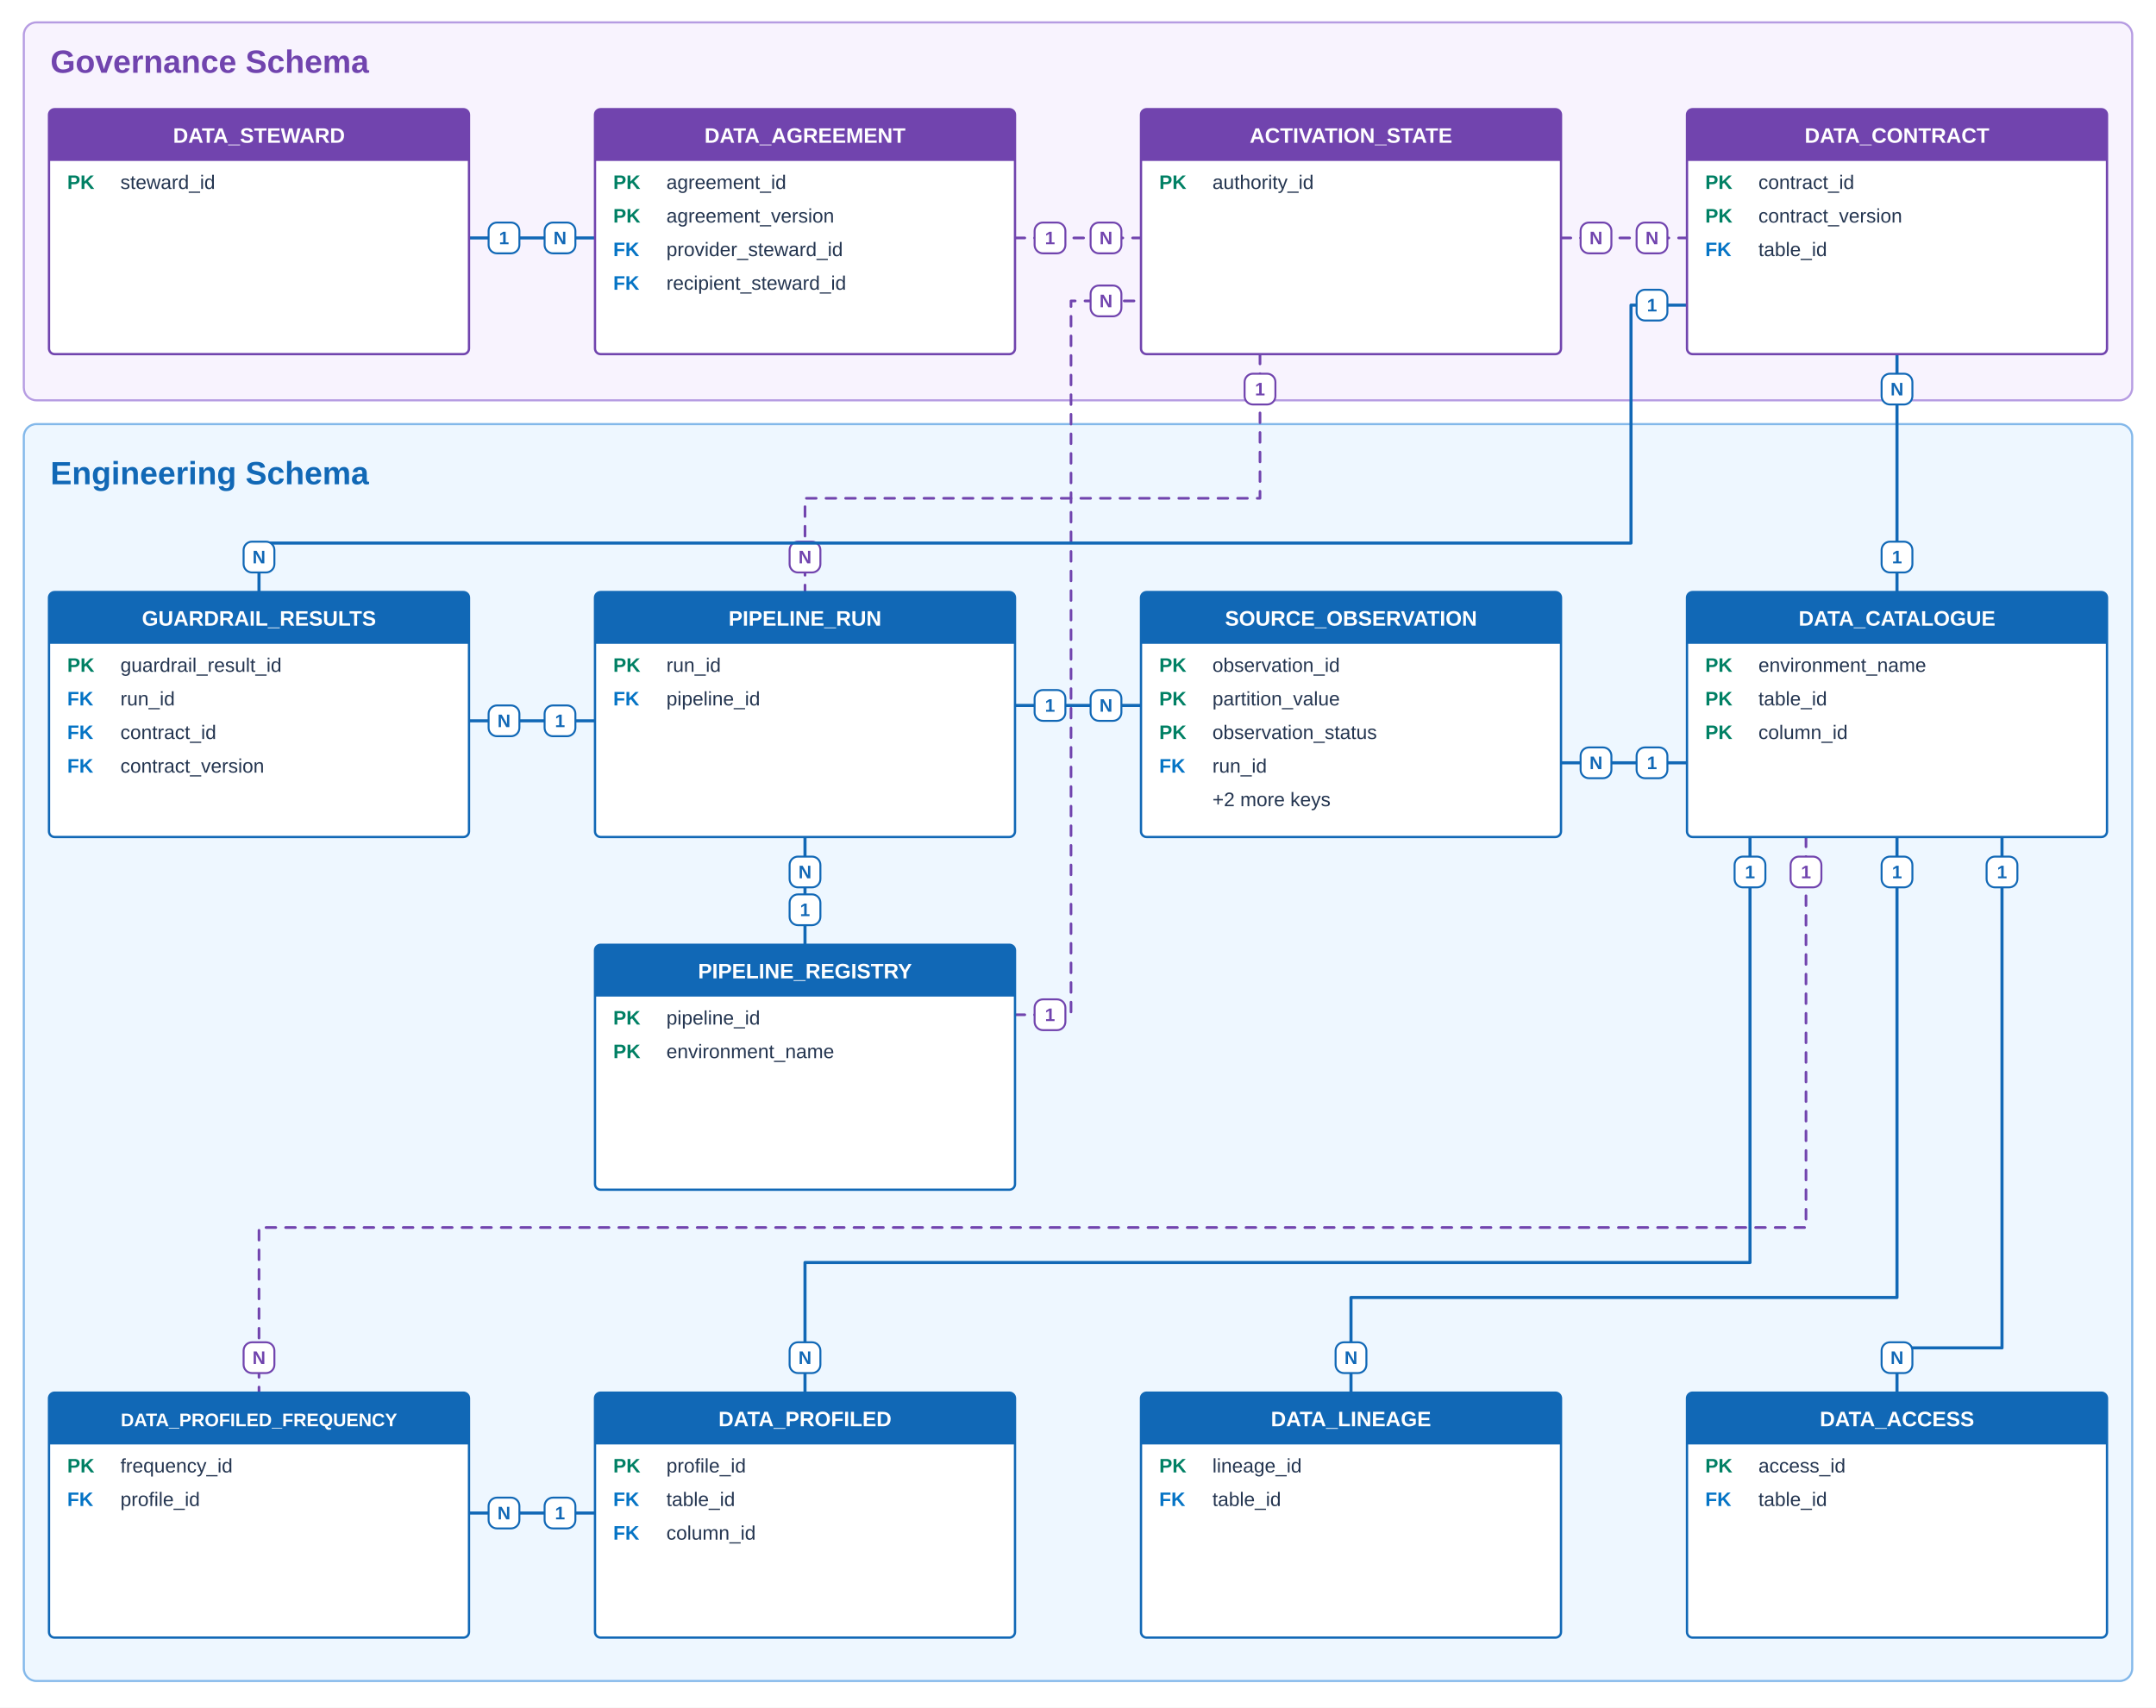
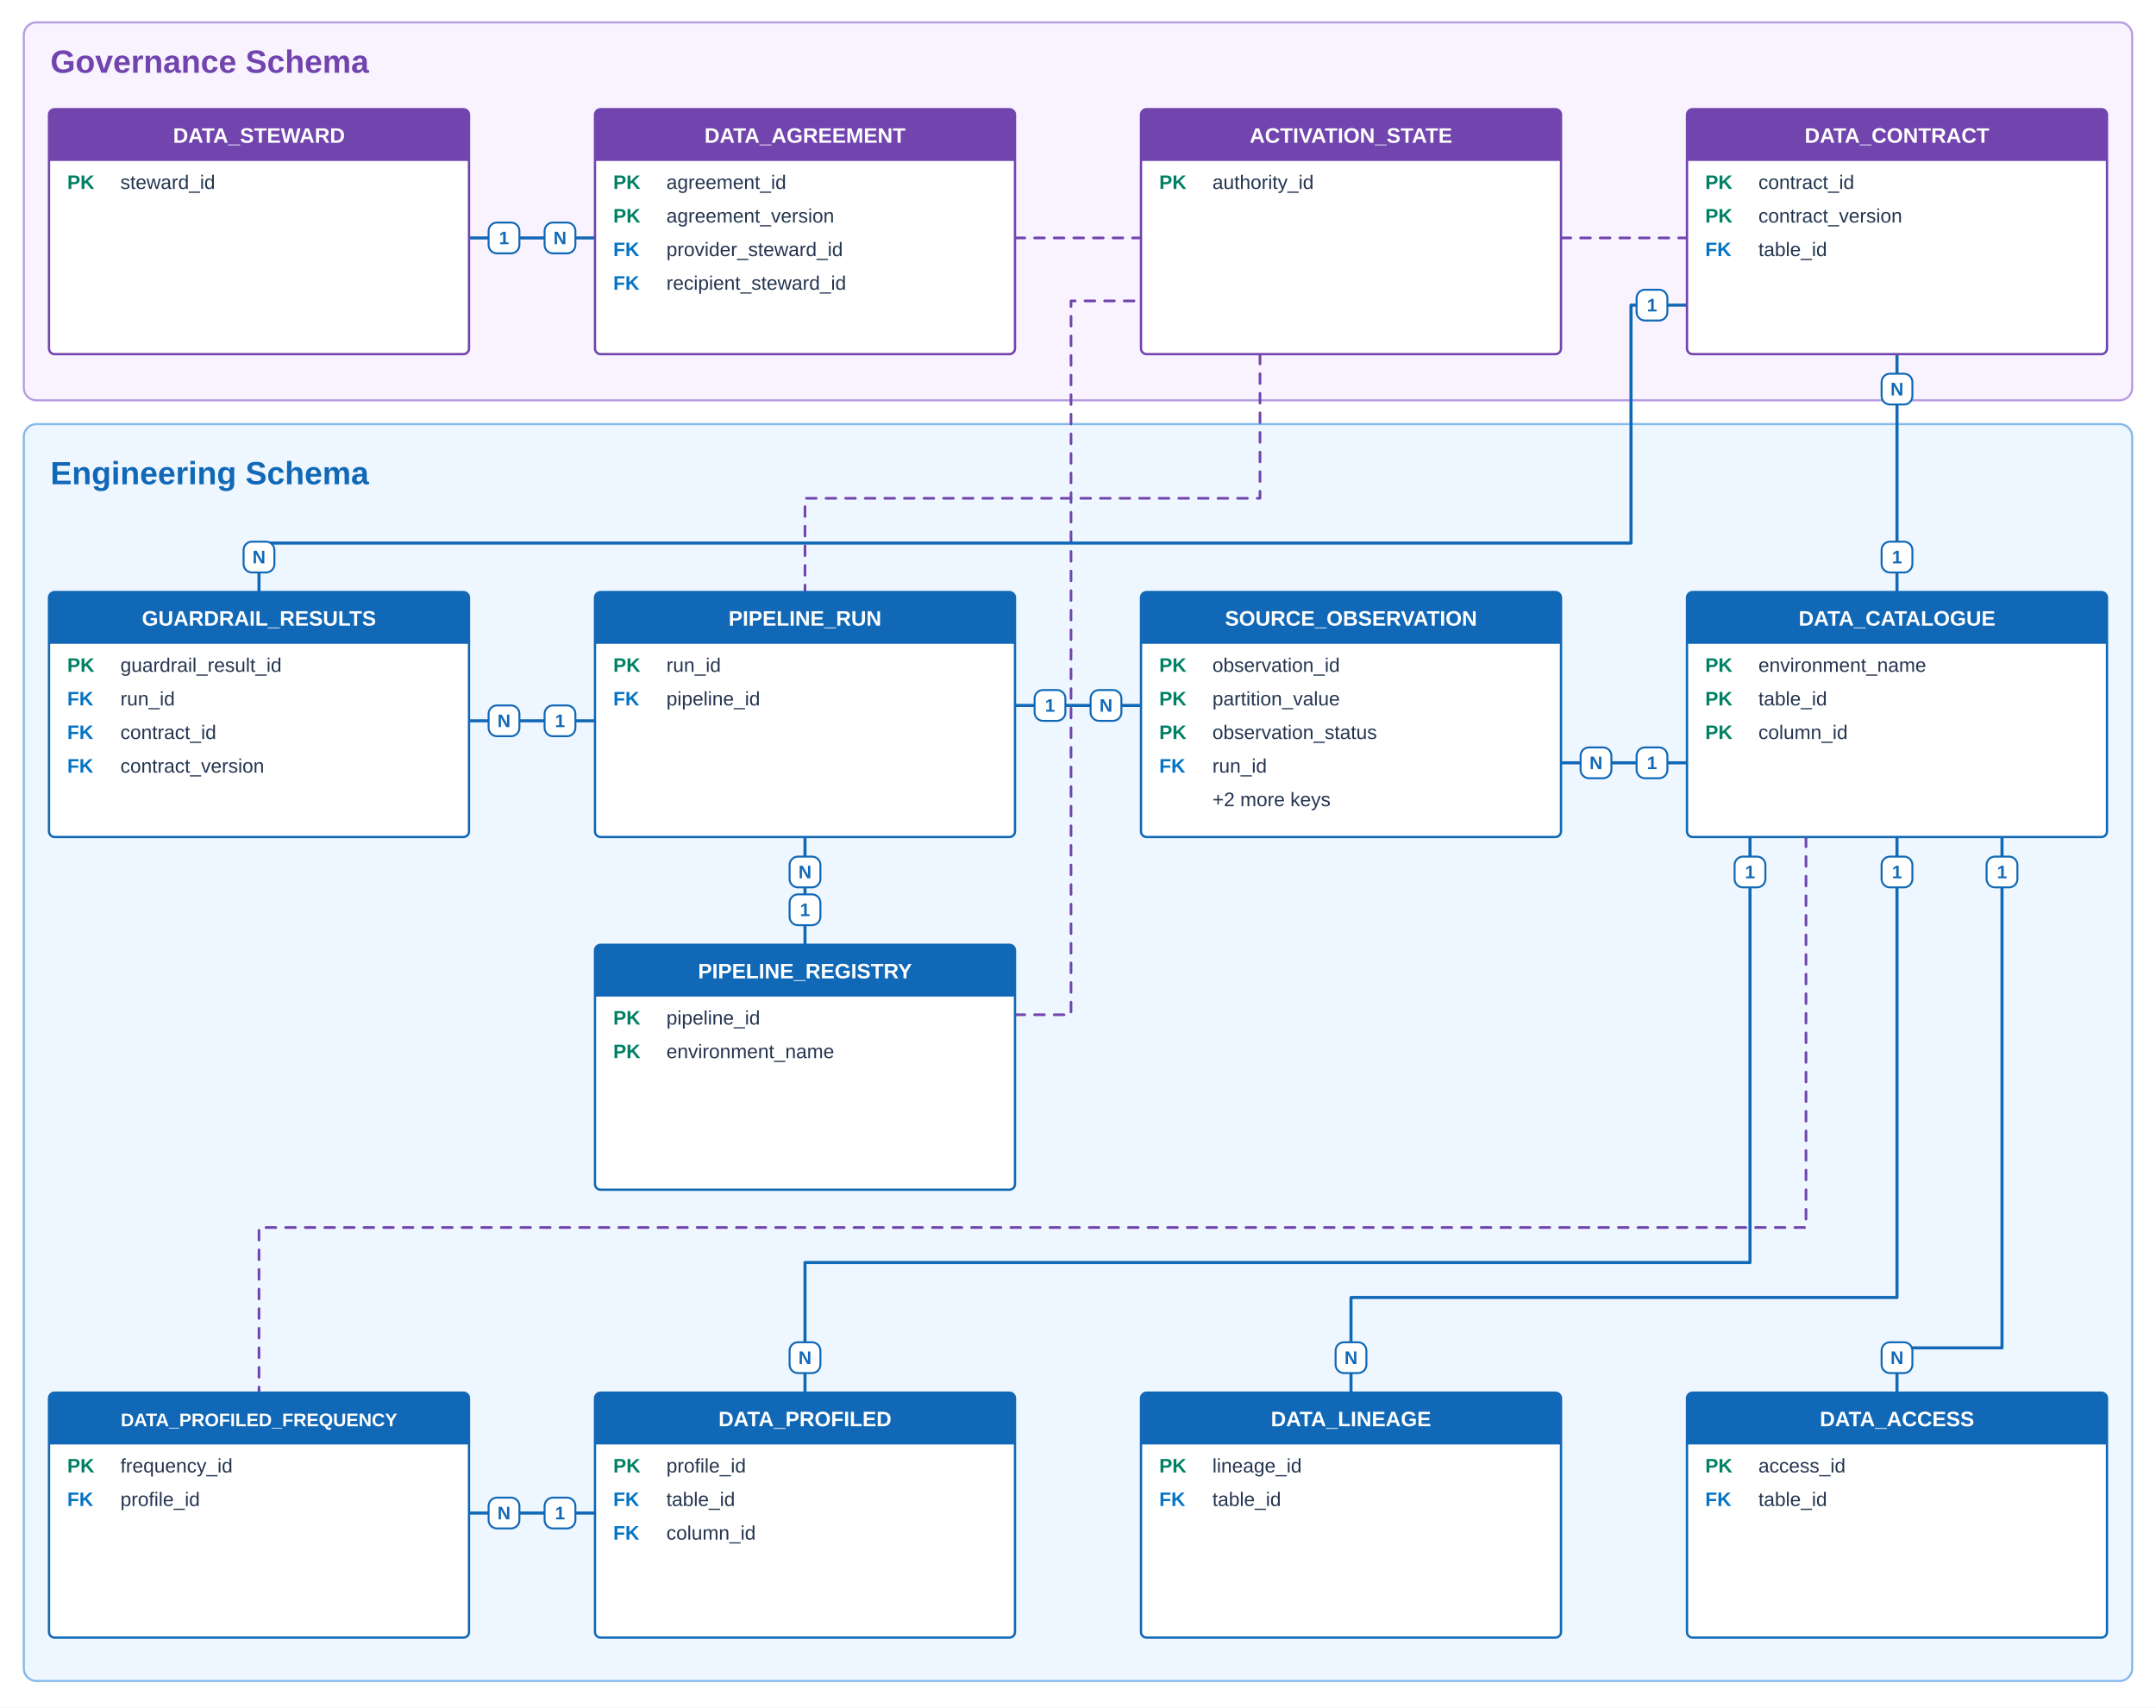
<svg xmlns="http://www.w3.org/2000/svg" xmlns:xlink="http://www.w3.org/1999/xlink" width="1540" height="1220" viewBox="0 0 1540 1220" role="img" aria-label="FabricOps metadata relationship diagram">
  <rect width="1540" height="1220" fill="#FFFFFF" />
  <rect x="17" y="16" width="1506" height="270" rx="9" fill="#F8F3FE" stroke="#B69CE2" stroke-width="1.5" />
  <rect x="17" y="303" width="1506" height="898" rx="9" fill="#EEF7FF" stroke="#83B8EA" stroke-width="1.5" />
  <text x="36" y="52" font-size="23" font-family="Arial, sans-serif" font-weight="700" fill="#7144AE">Governance Schema</text>
  <text x="36" y="346" font-size="23" font-family="Arial, sans-serif" font-weight="700" fill="#1168B6">Engineering Schema</text>
  <g id="metadata-er-relationships" aria-label="Metadata table relationships">
    <g class="metadata-er-relationship" data-from="DATA_STEWARD" data-to="DATA_AGREEMENT" data-cardinality="1:N" data-kind="physical">
      <path d="M335 170H425" fill="none" stroke="#1168B6" stroke-width="2.2" stroke-linecap="round" stroke-linejoin="round" />
      <rect x="349" y="159" width="22" height="22" rx="6" fill="#FFFFFF" stroke="#1168B6" stroke-width="1.4" />
      <text x="360" y="174.5" text-anchor="middle" font-size="13" font-weight="700" font-family="Arial, sans-serif" fill="#1168B6">1</text>
      <rect x="389" y="159" width="22" height="22" rx="6" fill="#FFFFFF" stroke="#1168B6" stroke-width="1.4" />
      <text x="400" y="174.5" text-anchor="middle" font-size="13" font-weight="700" font-family="Arial, sans-serif" fill="#1168B6">N</text>
    </g>
-     <g class="metadata-er-relationship" data-from="DATA_AGREEMENT" data-to="ACTIVATION_STATE" data-cardinality="1:N" data-kind="logical">
+     <g class="metadata-er-relationship" data-from="DATA_AGREEMENT" data-to="ACTIVATION_STATE" data-cardinality="" data-kind="logical">
      <path d="M725 170H815" fill="none" stroke="#7144AE" stroke-width="1.9" stroke-linecap="round" stroke-linejoin="round" stroke-dasharray="7 7" />
-       <rect x="739" y="159" width="22" height="22" rx="6" fill="#FFFFFF" stroke="#7144AE" stroke-width="1.4" />
-       <text x="750" y="174.5" text-anchor="middle" font-size="13" font-weight="700" font-family="Arial, sans-serif" fill="#7144AE">1</text>
-       <rect x="779" y="159" width="22" height="22" rx="6" fill="#FFFFFF" stroke="#7144AE" stroke-width="1.4" />
-       <text x="790" y="174.5" text-anchor="middle" font-size="13" font-weight="700" font-family="Arial, sans-serif" fill="#7144AE">N</text>
-     </g>
-     <g class="metadata-er-relationship" data-from="ACTIVATION_STATE" data-to="DATA_CONTRACT" data-cardinality="N:N" data-kind="logical">
+     </g>
+     <g class="metadata-er-relationship" data-from="ACTIVATION_STATE" data-to="DATA_CONTRACT" data-cardinality="" data-kind="logical">
      <path d="M1115 170H1205" fill="none" stroke="#7144AE" stroke-width="1.9" stroke-linecap="round" stroke-linejoin="round" stroke-dasharray="7 7" />
-       <rect x="1129" y="159" width="22" height="22" rx="6" fill="#FFFFFF" stroke="#7144AE" stroke-width="1.4" />
-       <text x="1140" y="174.5" text-anchor="middle" font-size="13" font-weight="700" font-family="Arial, sans-serif" fill="#7144AE">N</text>
-       <rect x="1169" y="159" width="22" height="22" rx="6" fill="#FFFFFF" stroke="#7144AE" stroke-width="1.4" />
-       <text x="1180" y="174.5" text-anchor="middle" font-size="13" font-weight="700" font-family="Arial, sans-serif" fill="#7144AE">N</text>
-     </g>
-     <g class="metadata-er-relationship" data-from="PIPELINE_REGISTRY" data-to="ACTIVATION_STATE" data-cardinality="1:N" data-kind="logical">
+     </g>
+     <g class="metadata-er-relationship" data-from="PIPELINE_REGISTRY" data-to="ACTIVATION_STATE" data-cardinality="" data-kind="logical">
      <path d="M725 725H765V215H815" fill="none" stroke="#7144AE" stroke-width="1.9" stroke-linecap="round" stroke-linejoin="round" stroke-dasharray="7 7" />
-       <rect x="739" y="714" width="22" height="22" rx="6" fill="#FFFFFF" stroke="#7144AE" stroke-width="1.4" />
-       <text x="750" y="729.5" text-anchor="middle" font-size="13" font-weight="700" font-family="Arial, sans-serif" fill="#7144AE">1</text>
-       <rect x="779" y="204" width="22" height="22" rx="6" fill="#FFFFFF" stroke="#7144AE" stroke-width="1.4" />
-       <text x="790" y="219.5" text-anchor="middle" font-size="13" font-weight="700" font-family="Arial, sans-serif" fill="#7144AE">N</text>
-     </g>
-     <g class="metadata-er-relationship" data-from="ACTIVATION_STATE" data-to="PIPELINE_RUN" data-cardinality="1:N" data-kind="logical">
+     </g>
+     <g class="metadata-er-relationship" data-from="ACTIVATION_STATE" data-to="PIPELINE_RUN" data-cardinality="" data-kind="logical">
      <path d="M900 253V356H575V423" fill="none" stroke="#7144AE" stroke-width="1.9" stroke-linecap="round" stroke-linejoin="round" stroke-dasharray="7 7" />
-       <rect x="889" y="267" width="22" height="22" rx="6" fill="#FFFFFF" stroke="#7144AE" stroke-width="1.4" />
-       <text x="900" y="282.5" text-anchor="middle" font-size="13" font-weight="700" font-family="Arial, sans-serif" fill="#7144AE">1</text>
-       <rect x="564" y="387" width="22" height="22" rx="6" fill="#FFFFFF" stroke="#7144AE" stroke-width="1.4" />
-       <text x="575" y="402.5" text-anchor="middle" font-size="13" font-weight="700" font-family="Arial, sans-serif" fill="#7144AE">N</text>
    </g>
    <g class="metadata-er-relationship" data-from="DATA_CATALOGUE" data-to="DATA_CONTRACT" data-cardinality="1:N" data-kind="physical">
      <path d="M1355 423V253" fill="none" stroke="#1168B6" stroke-width="2.2" stroke-linecap="round" stroke-linejoin="round" />
      <rect x="1344" y="387" width="22" height="22" rx="6" fill="#FFFFFF" stroke="#1168B6" stroke-width="1.4" />
      <text x="1355" y="402.5" text-anchor="middle" font-size="13" font-weight="700" font-family="Arial, sans-serif" fill="#1168B6">1</text>
      <rect x="1344" y="267" width="22" height="22" rx="6" fill="#FFFFFF" stroke="#1168B6" stroke-width="1.4" />
      <text x="1355" y="282.5" text-anchor="middle" font-size="13" font-weight="700" font-family="Arial, sans-serif" fill="#1168B6">N</text>
    </g>
    <g class="metadata-er-relationship" data-from="PIPELINE_RUN" data-to="GUARDRAIL_RESULTS" data-cardinality="1:N" data-kind="physical">
      <path d="M425 515H335" fill="none" stroke="#1168B6" stroke-width="2.2" stroke-linecap="round" stroke-linejoin="round" />
      <rect x="389" y="504" width="22" height="22" rx="6" fill="#FFFFFF" stroke="#1168B6" stroke-width="1.4" />
      <text x="400" y="519.5" text-anchor="middle" font-size="13" font-weight="700" font-family="Arial, sans-serif" fill="#1168B6">1</text>
      <rect x="349" y="504" width="22" height="22" rx="6" fill="#FFFFFF" stroke="#1168B6" stroke-width="1.4" />
      <text x="360" y="519.5" text-anchor="middle" font-size="13" font-weight="700" font-family="Arial, sans-serif" fill="#1168B6">N</text>
    </g>
    <g class="metadata-er-relationship" data-from="PIPELINE_RUN" data-to="SOURCE_OBSERVATION" data-cardinality="1:N" data-kind="physical">
      <path d="M725 504H815" fill="none" stroke="#1168B6" stroke-width="2.2" stroke-linecap="round" stroke-linejoin="round" />
      <rect x="739" y="493" width="22" height="22" rx="6" fill="#FFFFFF" stroke="#1168B6" stroke-width="1.4" />
      <text x="750" y="508.5" text-anchor="middle" font-size="13" font-weight="700" font-family="Arial, sans-serif" fill="#1168B6">1</text>
      <rect x="779" y="493" width="22" height="22" rx="6" fill="#FFFFFF" stroke="#1168B6" stroke-width="1.4" />
      <text x="790" y="508.5" text-anchor="middle" font-size="13" font-weight="700" font-family="Arial, sans-serif" fill="#1168B6">N</text>
    </g>
    <g class="metadata-er-relationship" data-from="DATA_CATALOGUE" data-to="SOURCE_OBSERVATION" data-cardinality="1:N" data-kind="physical">
      <path d="M1205 545H1115" fill="none" stroke="#1168B6" stroke-width="2.2" stroke-linecap="round" stroke-linejoin="round" />
      <rect x="1169" y="534" width="22" height="22" rx="6" fill="#FFFFFF" stroke="#1168B6" stroke-width="1.4" />
      <text x="1180" y="549.5" text-anchor="middle" font-size="13" font-weight="700" font-family="Arial, sans-serif" fill="#1168B6">1</text>
      <rect x="1129" y="534" width="22" height="22" rx="6" fill="#FFFFFF" stroke="#1168B6" stroke-width="1.4" />
      <text x="1140" y="549.5" text-anchor="middle" font-size="13" font-weight="700" font-family="Arial, sans-serif" fill="#1168B6">N</text>
    </g>
    <g class="metadata-er-relationship" data-from="PIPELINE_REGISTRY" data-to="PIPELINE_RUN" data-cardinality="1:N" data-kind="physical">
      <path d="M575 675V598" fill="none" stroke="#1168B6" stroke-width="2.2" stroke-linecap="round" stroke-linejoin="round" />
      <rect x="564" y="639" width="22" height="22" rx="6" fill="#FFFFFF" stroke="#1168B6" stroke-width="1.4" />
      <text x="575" y="654.5" text-anchor="middle" font-size="13" font-weight="700" font-family="Arial, sans-serif" fill="#1168B6">1</text>
      <rect x="564" y="612" width="22" height="22" rx="6" fill="#FFFFFF" stroke="#1168B6" stroke-width="1.4" />
      <text x="575" y="627.5" text-anchor="middle" font-size="13" font-weight="700" font-family="Arial, sans-serif" fill="#1168B6">N</text>
    </g>
    <g class="metadata-er-relationship" data-from="DATA_CATALOGUE" data-to="DATA_PROFILED" data-cardinality="1:N" data-kind="physical">
      <path d="M1250 598V902H575V995" fill="none" stroke="#1168B6" stroke-width="2.2" stroke-linecap="round" stroke-linejoin="round" />
      <rect x="1239" y="612" width="22" height="22" rx="6" fill="#FFFFFF" stroke="#1168B6" stroke-width="1.4" />
      <text x="1250" y="627.5" text-anchor="middle" font-size="13" font-weight="700" font-family="Arial, sans-serif" fill="#1168B6">1</text>
      <rect x="564" y="959" width="22" height="22" rx="6" fill="#FFFFFF" stroke="#1168B6" stroke-width="1.4" />
      <text x="575" y="974.5" text-anchor="middle" font-size="13" font-weight="700" font-family="Arial, sans-serif" fill="#1168B6">N</text>
    </g>
-     <g class="metadata-er-relationship" data-from="DATA_CATALOGUE" data-to="DATA_PROFILED_FREQUENCY" data-cardinality="1:N" data-kind="logical">
+     <g class="metadata-er-relationship" data-from="DATA_CATALOGUE" data-to="DATA_PROFILED_FREQUENCY" data-cardinality="" data-kind="logical">
      <path d="M1290 598V877H185V995" fill="none" stroke="#7144AE" stroke-width="1.9" stroke-linecap="round" stroke-linejoin="round" stroke-dasharray="7 7" />
-       <rect x="1279" y="612" width="22" height="22" rx="6" fill="#FFFFFF" stroke="#7144AE" stroke-width="1.4" />
-       <text x="1290" y="627.5" text-anchor="middle" font-size="13" font-weight="700" font-family="Arial, sans-serif" fill="#7144AE">1</text>
-       <rect x="174" y="959" width="22" height="22" rx="6" fill="#FFFFFF" stroke="#7144AE" stroke-width="1.4" />
-       <text x="185" y="974.5" text-anchor="middle" font-size="13" font-weight="700" font-family="Arial, sans-serif" fill="#7144AE">N</text>
    </g>
    <g class="metadata-er-relationship" data-from="DATA_CATALOGUE" data-to="DATA_LINEAGE" data-cardinality="1:N" data-kind="physical">
      <path d="M1355 598V927H965V995" fill="none" stroke="#1168B6" stroke-width="2.2" stroke-linecap="round" stroke-linejoin="round" />
      <rect x="1344" y="612" width="22" height="22" rx="6" fill="#FFFFFF" stroke="#1168B6" stroke-width="1.4" />
      <text x="1355" y="627.5" text-anchor="middle" font-size="13" font-weight="700" font-family="Arial, sans-serif" fill="#1168B6">1</text>
      <rect x="954" y="959" width="22" height="22" rx="6" fill="#FFFFFF" stroke="#1168B6" stroke-width="1.4" />
      <text x="965" y="974.5" text-anchor="middle" font-size="13" font-weight="700" font-family="Arial, sans-serif" fill="#1168B6">N</text>
    </g>
    <g class="metadata-er-relationship" data-from="DATA_CATALOGUE" data-to="DATA_ACCESS" data-cardinality="1:N" data-kind="physical">
      <path d="M1430 598V963H1355V995" fill="none" stroke="#1168B6" stroke-width="2.2" stroke-linecap="round" stroke-linejoin="round" />
      <rect x="1419" y="612" width="22" height="22" rx="6" fill="#FFFFFF" stroke="#1168B6" stroke-width="1.4" />
      <text x="1430" y="627.5" text-anchor="middle" font-size="13" font-weight="700" font-family="Arial, sans-serif" fill="#1168B6">1</text>
      <rect x="1344" y="959" width="22" height="22" rx="6" fill="#FFFFFF" stroke="#1168B6" stroke-width="1.4" />
      <text x="1355" y="974.5" text-anchor="middle" font-size="13" font-weight="700" font-family="Arial, sans-serif" fill="#1168B6">N</text>
    </g>
    <g class="metadata-er-relationship" data-from="DATA_PROFILED" data-to="DATA_PROFILED_FREQUENCY" data-cardinality="1:N" data-kind="physical">
      <path d="M425 1081H335" fill="none" stroke="#1168B6" stroke-width="2.2" stroke-linecap="round" stroke-linejoin="round" />
      <rect x="389" y="1070" width="22" height="22" rx="6" fill="#FFFFFF" stroke="#1168B6" stroke-width="1.4" />
      <text x="400" y="1085.5" text-anchor="middle" font-size="13" font-weight="700" font-family="Arial, sans-serif" fill="#1168B6">1</text>
      <rect x="349" y="1070" width="22" height="22" rx="6" fill="#FFFFFF" stroke="#1168B6" stroke-width="1.4" />
      <text x="360" y="1085.5" text-anchor="middle" font-size="13" font-weight="700" font-family="Arial, sans-serif" fill="#1168B6">N</text>
    </g>
    <g class="metadata-er-relationship" data-from="DATA_CONTRACT" data-to="GUARDRAIL_RESULTS" data-cardinality="1:N" data-kind="physical">
      <path d="M1205 218H1165V388H185V423" fill="none" stroke="#1168B6" stroke-width="2.2" stroke-linecap="round" stroke-linejoin="round" />
      <rect x="1169" y="207" width="22" height="22" rx="6" fill="#FFFFFF" stroke="#1168B6" stroke-width="1.4" />
      <text x="1180" y="222.5" text-anchor="middle" font-size="13" font-weight="700" font-family="Arial, sans-serif" fill="#1168B6">1</text>
      <rect x="174" y="387" width="22" height="22" rx="6" fill="#FFFFFF" stroke="#1168B6" stroke-width="1.4" />
      <text x="185" y="402.5" text-anchor="middle" font-size="13" font-weight="700" font-family="Arial, sans-serif" fill="#1168B6">N</text>
    </g>
  </g>
  <a xlink:href="https://voycepeh.github.io/FabricOps-Starter-Kit/reference/metadata/metadata_data_steward/" target="_blank">
    <rect x="35" y="78" width="300" height="175" rx="4" fill="white" stroke="#7144AE" stroke-width="1.65" />
    <path d="M39 78H331Q335 78 335 82V115H35V82Q35 78 39 78Z" fill="#7144AE" />
    <text x="185.0" y="102" text-anchor="middle" font-size="15" font-weight="700" font-family="Arial, sans-serif" fill="white">DATA_STEWARD</text>
    <text x="48" y="135" fill="#008064" font-weight="700" font-size="14" font-family="Arial, sans-serif">PK</text>
    <text x="86" y="135" fill="#243550" font-size="14" font-family="Arial, sans-serif">steward_id</text>
  </a>
  <a xlink:href="https://voycepeh.github.io/FabricOps-Starter-Kit/reference/metadata/metadata_data_agreement/" target="_blank">
    <rect x="425" y="78" width="300" height="175" rx="4" fill="white" stroke="#7144AE" stroke-width="1.65" />
    <path d="M429 78H721Q725 78 725 82V115H425V82Q425 78 429 78Z" fill="#7144AE" />
    <text x="575.0" y="102" text-anchor="middle" font-size="15" font-weight="700" font-family="Arial, sans-serif" fill="white">DATA_AGREEMENT</text>
    <text x="438" y="135" fill="#008064" font-weight="700" font-size="14" font-family="Arial, sans-serif">PK</text>
    <text x="476" y="135" fill="#243550" font-size="14" font-family="Arial, sans-serif">agreement_id</text>
    <text x="438" y="159" fill="#008064" font-weight="700" font-size="14" font-family="Arial, sans-serif">PK</text>
    <text x="476" y="159" fill="#243550" font-size="14" font-family="Arial, sans-serif">agreement_version</text>
    <text x="438" y="183" fill="#0574C5" font-weight="700" font-size="14" font-family="Arial, sans-serif">FK</text>
    <text x="476" y="183" fill="#243550" font-size="14" font-family="Arial, sans-serif">provider_steward_id</text>
    <text x="438" y="207" fill="#0574C5" font-weight="700" font-size="14" font-family="Arial, sans-serif">FK</text>
    <text x="476" y="207" fill="#243550" font-size="14" font-family="Arial, sans-serif">recipient_steward_id</text>
  </a>
  <a xlink:href="https://voycepeh.github.io/FabricOps-Starter-Kit/reference/metadata/metadata_activation_state/" target="_blank">
    <rect x="815" y="78" width="300" height="175" rx="4" fill="white" stroke="#7144AE" stroke-width="1.65" />
    <path d="M819 78H1111Q1115 78 1115 82V115H815V82Q815 78 819 78Z" fill="#7144AE" />
    <text x="965.0" y="102" text-anchor="middle" font-size="15" font-weight="700" font-family="Arial, sans-serif" fill="white">ACTIVATION_STATE</text>
    <text x="828" y="135" fill="#008064" font-weight="700" font-size="14" font-family="Arial, sans-serif">PK</text>
    <text x="866" y="135" fill="#243550" font-size="14" font-family="Arial, sans-serif">authority_id</text>
  </a>
  <a xlink:href="https://voycepeh.github.io/FabricOps-Starter-Kit/reference/metadata/metadata_data_contract/" target="_blank">
    <rect x="1205" y="78" width="300" height="175" rx="4" fill="white" stroke="#7144AE" stroke-width="1.65" />
    <path d="M1209 78H1501Q1505 78 1505 82V115H1205V82Q1205 78 1209 78Z" fill="#7144AE" />
    <text x="1355.0" y="102" text-anchor="middle" font-size="15" font-weight="700" font-family="Arial, sans-serif" fill="white">DATA_CONTRACT</text>
    <text x="1218" y="135" fill="#008064" font-weight="700" font-size="14" font-family="Arial, sans-serif">PK</text>
    <text x="1256" y="135" fill="#243550" font-size="14" font-family="Arial, sans-serif">contract_id</text>
    <text x="1218" y="159" fill="#008064" font-weight="700" font-size="14" font-family="Arial, sans-serif">PK</text>
    <text x="1256" y="159" fill="#243550" font-size="14" font-family="Arial, sans-serif">contract_version</text>
    <text x="1218" y="183" fill="#0574C5" font-weight="700" font-size="14" font-family="Arial, sans-serif">FK</text>
    <text x="1256" y="183" fill="#243550" font-size="14" font-family="Arial, sans-serif">table_id</text>
  </a>
  <a xlink:href="https://voycepeh.github.io/FabricOps-Starter-Kit/reference/metadata/metadata_guardrail_results/" target="_blank">
    <rect x="35" y="423" width="300" height="175" rx="4" fill="white" stroke="#1168B6" stroke-width="1.65" />
    <path d="M39 423H331Q335 423 335 427V460H35V427Q35 423 39 423Z" fill="#1168B6" />
    <text x="185.0" y="447" text-anchor="middle" font-size="15" font-weight="700" font-family="Arial, sans-serif" fill="white">GUARDRAIL_RESULTS</text>
    <text x="48" y="480" fill="#008064" font-weight="700" font-size="14" font-family="Arial, sans-serif">PK</text>
    <text x="86" y="480" fill="#243550" font-size="14" font-family="Arial, sans-serif">guardrail_result_id</text>
    <text x="48" y="504" fill="#0574C5" font-weight="700" font-size="14" font-family="Arial, sans-serif">FK</text>
    <text x="86" y="504" fill="#243550" font-size="14" font-family="Arial, sans-serif">run_id</text>
    <text x="48" y="528" fill="#0574C5" font-weight="700" font-size="14" font-family="Arial, sans-serif">FK</text>
    <text x="86" y="528" fill="#243550" font-size="14" font-family="Arial, sans-serif">contract_id</text>
    <text x="48" y="552" fill="#0574C5" font-weight="700" font-size="14" font-family="Arial, sans-serif">FK</text>
    <text x="86" y="552" fill="#243550" font-size="14" font-family="Arial, sans-serif">contract_version</text>
  </a>
  <a xlink:href="https://voycepeh.github.io/FabricOps-Starter-Kit/reference/metadata/metadata_pipeline_run/" target="_blank">
    <rect x="425" y="423" width="300" height="175" rx="4" fill="white" stroke="#1168B6" stroke-width="1.65" />
    <path d="M429 423H721Q725 423 725 427V460H425V427Q425 423 429 423Z" fill="#1168B6" />
    <text x="575.0" y="447" text-anchor="middle" font-size="15" font-weight="700" font-family="Arial, sans-serif" fill="white">PIPELINE_RUN</text>
    <text x="438" y="480" fill="#008064" font-weight="700" font-size="14" font-family="Arial, sans-serif">PK</text>
    <text x="476" y="480" fill="#243550" font-size="14" font-family="Arial, sans-serif">run_id</text>
    <text x="438" y="504" fill="#0574C5" font-weight="700" font-size="14" font-family="Arial, sans-serif">FK</text>
    <text x="476" y="504" fill="#243550" font-size="14" font-family="Arial, sans-serif">pipeline_id</text>
  </a>
  <a xlink:href="https://voycepeh.github.io/FabricOps-Starter-Kit/reference/metadata/metadata_source_observation/" target="_blank">
    <rect x="815" y="423" width="300" height="175" rx="4" fill="white" stroke="#1168B6" stroke-width="1.65" />
    <path d="M819 423H1111Q1115 423 1115 427V460H815V427Q815 423 819 423Z" fill="#1168B6" />
    <text x="965.0" y="447" text-anchor="middle" font-size="15" font-weight="700" font-family="Arial, sans-serif" fill="white">SOURCE_OBSERVATION</text>
    <text x="828" y="480" fill="#008064" font-weight="700" font-size="14" font-family="Arial, sans-serif">PK</text>
    <text x="866" y="480" fill="#243550" font-size="14" font-family="Arial, sans-serif">observation_id</text>
    <text x="828" y="504" fill="#008064" font-weight="700" font-size="14" font-family="Arial, sans-serif">PK</text>
    <text x="866" y="504" fill="#243550" font-size="14" font-family="Arial, sans-serif">partition_value</text>
    <text x="828" y="528" fill="#008064" font-weight="700" font-size="14" font-family="Arial, sans-serif">PK</text>
    <text x="866" y="528" fill="#243550" font-size="14" font-family="Arial, sans-serif">observation_status</text>
    <text x="828" y="552" fill="#0574C5" font-weight="700" font-size="14" font-family="Arial, sans-serif">FK</text>
    <text x="866" y="552" fill="#243550" font-size="14" font-family="Arial, sans-serif">run_id</text>
    <text x="866" y="576" fill="#243550" font-size="14" font-family="Arial, sans-serif">+2 more keys</text>
  </a>
  <a xlink:href="https://voycepeh.github.io/FabricOps-Starter-Kit/reference/metadata/metadata_data_catalogue/" target="_blank">
    <rect x="1205" y="423" width="300" height="175" rx="4" fill="white" stroke="#1168B6" stroke-width="1.65" />
    <path d="M1209 423H1501Q1505 423 1505 427V460H1205V427Q1205 423 1209 423Z" fill="#1168B6" />
    <text x="1355.0" y="447" text-anchor="middle" font-size="15" font-weight="700" font-family="Arial, sans-serif" fill="white">DATA_CATALOGUE</text>
    <text x="1218" y="480" fill="#008064" font-weight="700" font-size="14" font-family="Arial, sans-serif">PK</text>
    <text x="1256" y="480" fill="#243550" font-size="14" font-family="Arial, sans-serif">environment_name</text>
    <text x="1218" y="504" fill="#008064" font-weight="700" font-size="14" font-family="Arial, sans-serif">PK</text>
    <text x="1256" y="504" fill="#243550" font-size="14" font-family="Arial, sans-serif">table_id</text>
    <text x="1218" y="528" fill="#008064" font-weight="700" font-size="14" font-family="Arial, sans-serif">PK</text>
    <text x="1256" y="528" fill="#243550" font-size="14" font-family="Arial, sans-serif">column_id</text>
  </a>
  <a xlink:href="https://voycepeh.github.io/FabricOps-Starter-Kit/reference/metadata/metadata_data_profiled_frequency/" target="_blank" transform="translate(0 180)">
    <rect x="35" y="815" width="300" height="175" rx="4" fill="white" stroke="#1168B6" stroke-width="1.65" />
    <path d="M39 815H331Q335 815 335 819V852H35V819Q35 815 39 815Z" fill="#1168B6" />
    <text x="185.0" y="839" text-anchor="middle" font-size="13.1" font-weight="700" font-family="Arial, sans-serif" fill="white">DATA_PROFILED_FREQUENCY</text>
    <text x="48" y="872" fill="#008064" font-weight="700" font-size="14" font-family="Arial, sans-serif">PK</text>
    <text x="86" y="872" fill="#243550" font-size="14" font-family="Arial, sans-serif">frequency_id</text>
    <text x="48" y="896" fill="#0574C5" font-weight="700" font-size="14" font-family="Arial, sans-serif">FK</text>
    <text x="86" y="896" fill="#243550" font-size="14" font-family="Arial, sans-serif">profile_id</text>
  </a>
  <a xlink:href="https://voycepeh.github.io/FabricOps-Starter-Kit/reference/metadata/metadata_data_profiled/" target="_blank" transform="translate(0 180)">
    <rect x="425" y="815" width="300" height="175" rx="4" fill="white" stroke="#1168B6" stroke-width="1.65" />
    <path d="M429 815H721Q725 815 725 819V852H425V819Q425 815 429 815Z" fill="#1168B6" />
    <text x="575.0" y="839" text-anchor="middle" font-size="15" font-weight="700" font-family="Arial, sans-serif" fill="white">DATA_PROFILED</text>
    <text x="438" y="872" fill="#008064" font-weight="700" font-size="14" font-family="Arial, sans-serif">PK</text>
    <text x="476" y="872" fill="#243550" font-size="14" font-family="Arial, sans-serif">profile_id</text>
    <text x="438" y="896" fill="#0574C5" font-weight="700" font-size="14" font-family="Arial, sans-serif">FK</text>
    <text x="476" y="896" fill="#243550" font-size="14" font-family="Arial, sans-serif">table_id</text>
    <text x="438" y="920" fill="#0574C5" font-weight="700" font-size="14" font-family="Arial, sans-serif">FK</text>
    <text x="476" y="920" fill="#243550" font-size="14" font-family="Arial, sans-serif">column_id</text>
  </a>
  <a xlink:href="https://voycepeh.github.io/FabricOps-Starter-Kit/reference/metadata/metadata_data_lineage/" target="_blank" transform="translate(0 180)">
    <rect x="815" y="815" width="300" height="175" rx="4" fill="white" stroke="#1168B6" stroke-width="1.65" />
    <path d="M819 815H1111Q1115 815 1115 819V852H815V819Q815 815 819 815Z" fill="#1168B6" />
    <text x="965.0" y="839" text-anchor="middle" font-size="15" font-weight="700" font-family="Arial, sans-serif" fill="white">DATA_LINEAGE</text>
    <text x="828" y="872" fill="#008064" font-weight="700" font-size="14" font-family="Arial, sans-serif">PK</text>
    <text x="866" y="872" fill="#243550" font-size="14" font-family="Arial, sans-serif">lineage_id</text>
    <text x="828" y="896" fill="#0574C5" font-weight="700" font-size="14" font-family="Arial, sans-serif">FK</text>
    <text x="866" y="896" fill="#243550" font-size="14" font-family="Arial, sans-serif">table_id</text>
  </a>
  <a xlink:href="https://voycepeh.github.io/FabricOps-Starter-Kit/reference/metadata/metadata_data_access/" target="_blank" transform="translate(0 180)">
    <rect x="1205" y="815" width="300" height="175" rx="4" fill="white" stroke="#1168B6" stroke-width="1.65" />
    <path d="M1209 815H1501Q1505 815 1505 819V852H1205V819Q1205 815 1209 815Z" fill="#1168B6" />
    <text x="1355.0" y="839" text-anchor="middle" font-size="15" font-weight="700" font-family="Arial, sans-serif" fill="white">DATA_ACCESS</text>
    <text x="1218" y="872" fill="#008064" font-weight="700" font-size="14" font-family="Arial, sans-serif">PK</text>
    <text x="1256" y="872" fill="#243550" font-size="14" font-family="Arial, sans-serif">access_id</text>
    <text x="1218" y="896" fill="#0574C5" font-weight="700" font-size="14" font-family="Arial, sans-serif">FK</text>
    <text x="1256" y="896" fill="#243550" font-size="14" font-family="Arial, sans-serif">table_id</text>
  </a>
  <a xlink:href="https://voycepeh.github.io/FabricOps-Starter-Kit/reference/metadata/metadata_pipeline_registry/" target="_blank">
    <rect x="425" y="675" width="300" height="175" rx="4" fill="white" stroke="#1168B6" stroke-width="1.65" />
    <path d="M429 675H721Q725 675 725 679V712H425V679Q425 675 429 675Z" fill="#1168B6" />
    <text x="575" y="699" text-anchor="middle" font-size="15" font-weight="700" font-family="Arial, sans-serif" fill="white">PIPELINE_REGISTRY</text>
    <text x="438" y="732" fill="#008064" font-weight="700" font-size="14" font-family="Arial, sans-serif">PK</text>
    <text x="476" y="732" fill="#243550" font-size="14" font-family="Arial, sans-serif">pipeline_id</text>
    <text x="438" y="756" fill="#008064" font-weight="700" font-size="14" font-family="Arial, sans-serif">PK</text>
    <text x="476" y="756" fill="#243550" font-size="14" font-family="Arial, sans-serif">environment_name</text>
  </a>
</svg>
